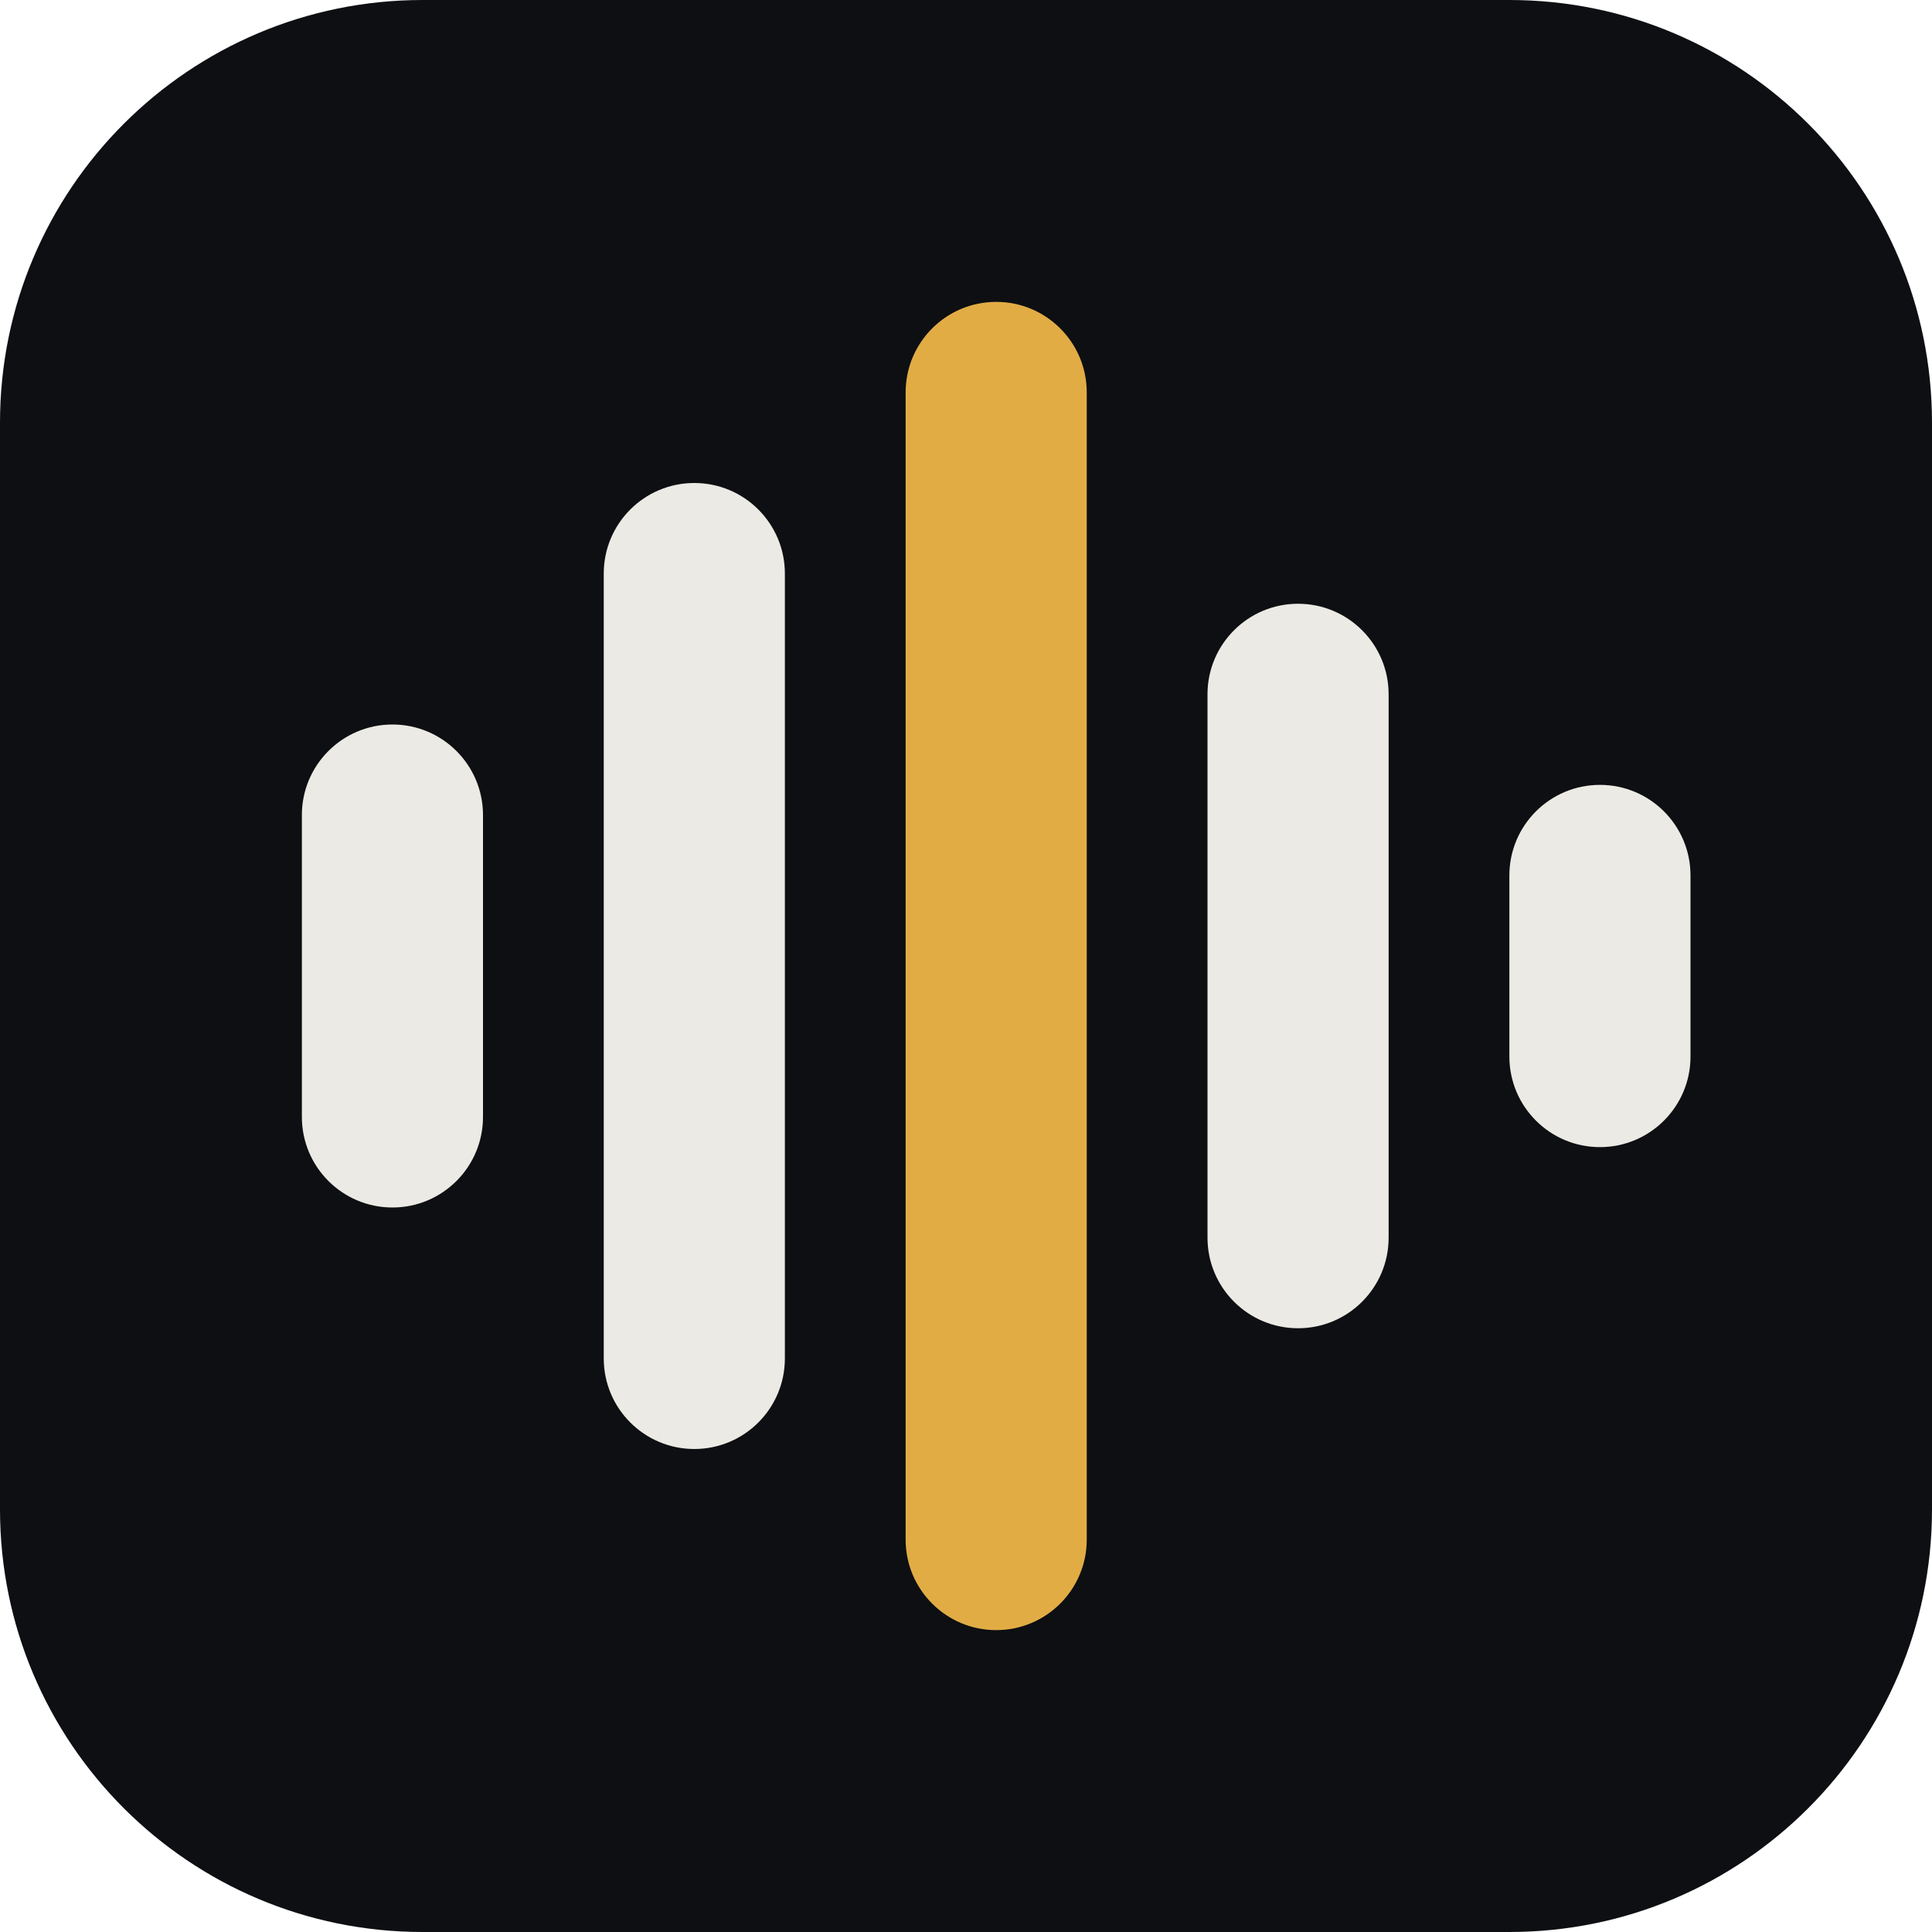
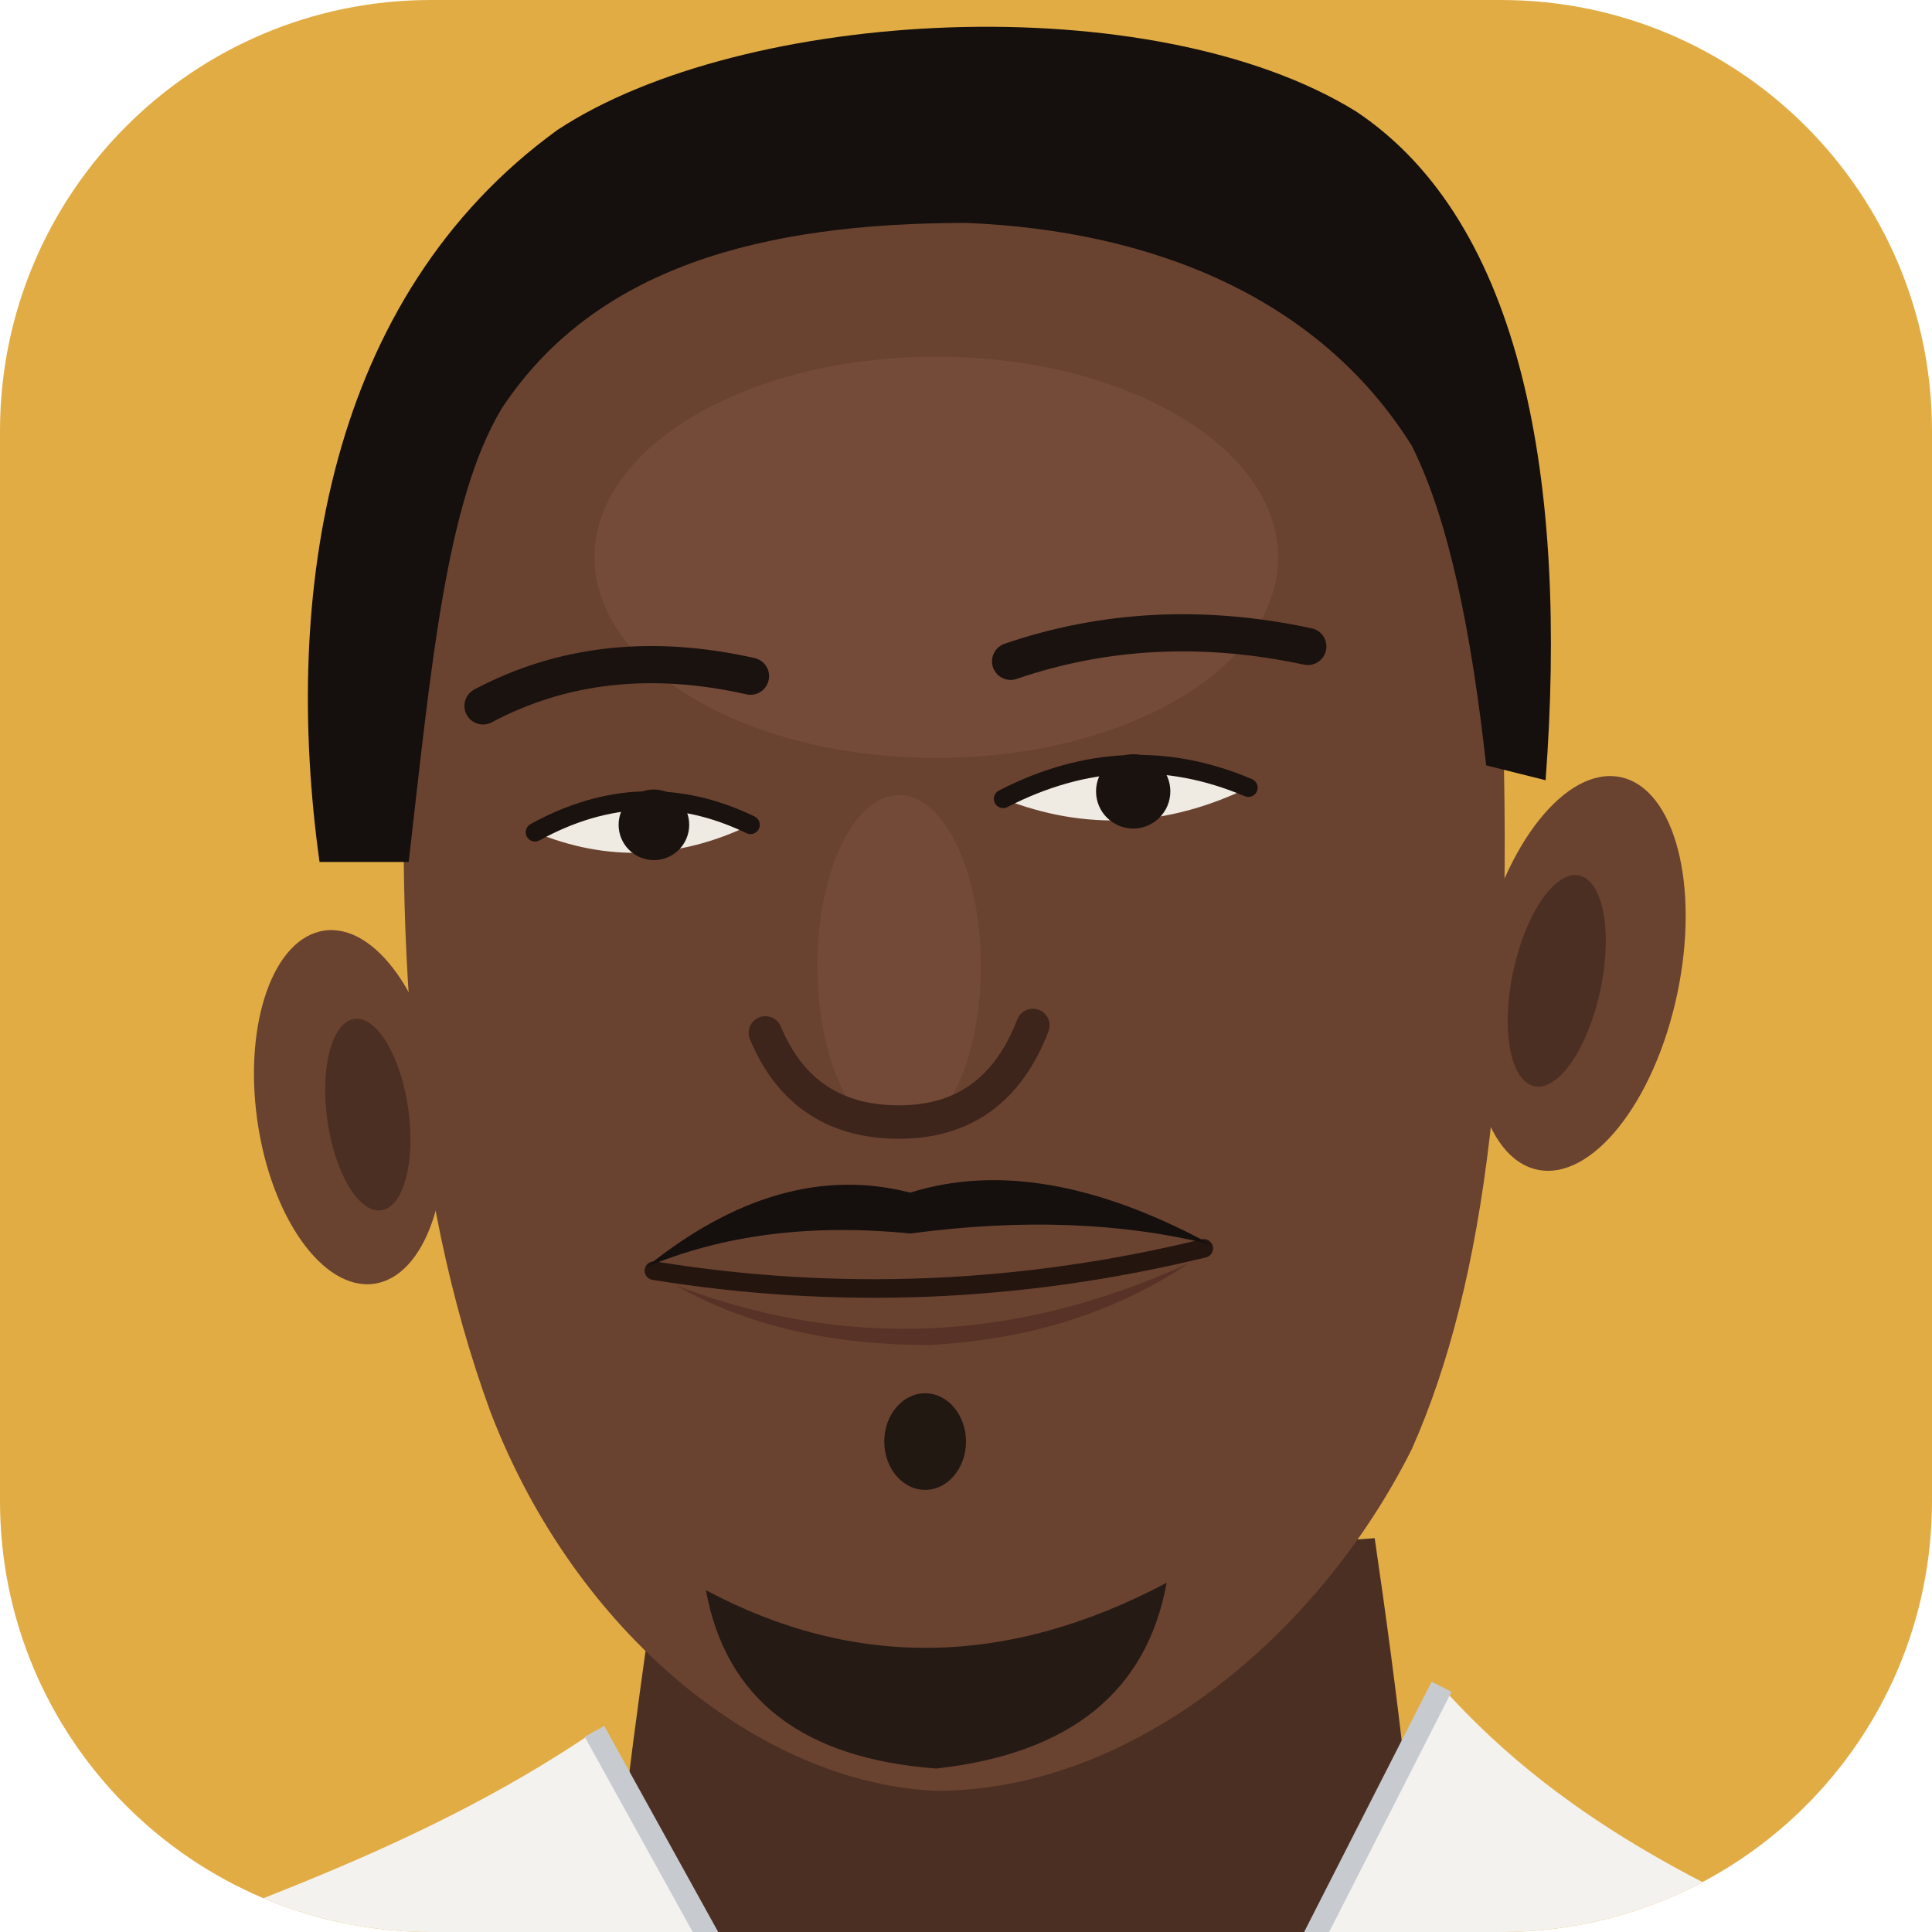
- <svg xmlns="http://www.w3.org/2000/svg" viewBox="0 0 32 32">
-   <rect width="32" height="32" rx="7" fill="#0D0F12" />
-   <g fill="#ECEAE4">
-     <rect x="5" y="12" width="3" height="8" rx="1.5" />
-     <rect x="10" y="8" width="3" height="16" rx="1.5" />
-     <rect x="20" y="10" width="3" height="12" rx="1.5" />
-     <rect x="25" y="13" width="3" height="6" rx="1.5" />
+ <svg xmlns="http://www.w3.org/2000/svg" viewBox="40 40 520 520">
+   <defs>
+     <clipPath id="tile">
+       <rect x="40" y="40" width="520" height="520" rx="116" />
+     </clipPath>
+   </defs>
+   <g clip-path="url(#tile)">
+     <rect x="40" y="40" width="520" height="520" fill="#E2AC45" />
+     <path d="M216 468 C 211 505, 206 535, 202 600 L 426 600 C 421 535, 416 495, 410 454 Z" fill="#4C2F23" />
+     <path d="M40 600 L40 578 C 95 556, 150 540, 200 506 L 252 600 Z" fill="#F4F2EE" />
+     <path d="M560 600 L560 574 C 505 552, 462 532, 428 494 L 374 600 Z" fill="#F4F2EE" />
+     <path d="M200 506 L 252 600 M428 494 L 374 600" stroke="#C7CBD0" stroke-width="6" fill="none" />
+     <ellipse cx="134" cy="338" rx="25" ry="48" transform="rotate(-8 134 338)" fill="#6A4230" />
+     <ellipse cx="139" cy="340" rx="11" ry="26" transform="rotate(-8 139 340)" fill="#4C2F23" />
+     <ellipse cx="465" cy="302" rx="27" ry="54" transform="rotate(12 465 302)" fill="#6A4230" />
+     <ellipse cx="459" cy="304" rx="12" ry="29" transform="rotate(12 459 304)" fill="#4C2F23" />
+     <path d="M150 215 C 146 290, 150 360, 172 420 C 195 480, 245 520, 292 522 C 345 522, 395 480, 420 430 C 440 385, 448 320, 444 220 C 440 140, 380 95, 300 95 C 215 95, 155 140, 150 215 Z" fill="#6A4230" />
+     <ellipse cx="292" cy="190" rx="92" ry="54" fill="#7C5140" opacity=".55" />
+     <ellipse cx="282" cy="300" rx="22" ry="46" fill="#7C5140" opacity=".5" />
+     <path d="M126 272 C 116 200, 128 120, 190 75 C 240 42, 350 36, 405 70 C 450 100, 462 170, 456 250 L 440 246 C 436 210, 430 180, 420 160 C 395 120, 350 102, 300 100 C 245 100, 200 112, 175 150 C 160 175, 156 220, 150 272 Z" fill="#15100D" />
+     <path d="M170 230 Q 202 213 242 222" stroke="#1A120E" stroke-width="10" stroke-linecap="round" fill="none" />
+     <path d="M312 218 Q 350 205 392 214" stroke="#1A120E" stroke-width="10" stroke-linecap="round" fill="none" />
+     <path d="M184 264 Q 213 248 242 262 Q 213 276 184 264 Z" fill="#EFEAE2" />
+     <circle cx="216" cy="262" r="9.5" fill="#1A120E" />
+     <path d="M184 264 Q 213 248 242 262" stroke="#1A120E" stroke-width="5" stroke-linecap="round" fill="none" />
+     <path d="M310 255 Q 343 238 376 252 Q 343 268 310 255 Z" fill="#EFEAE2" />
+     <circle cx="345" cy="253" r="10" fill="#1A120E" />
+     <path d="M310 255 Q 343 238 376 252" stroke="#1A120E" stroke-width="5" stroke-linecap="round" fill="none" />
+     <path d="M246 318 Q 256 342 282 342 Q 308 342 318 316" stroke="#3E251B" stroke-width="9" stroke-linecap="round" fill="none" />
+     <path d="M222 386 Q 290 412 360 380 Q 330 400 290 402 Q 250 402 222 386 Z" fill="#583226" />
+     <path d="M216 382 Q 290 394 364 376" stroke="#24150F" stroke-width="5" stroke-linecap="round" fill="none" />
+     <path d="M214 381 Q 250 352 285 361 Q 320 350 366 375 Q 330 366 285 372 Q 245 368 214 381 Z" fill="#15100D" />
+     <ellipse cx="289" cy="428" rx="11" ry="13" fill="#15100D" opacity=".85" />
+     <path d="M230 468 Q 290 500 354 466 Q 346 510 292 516 Q 238 512 230 468 Z" fill="#15100D" opacity=".8" />
  </g>
-   <rect x="15" y="5" width="3" height="22" rx="1.5" fill="#E2AC45" />
</svg>
